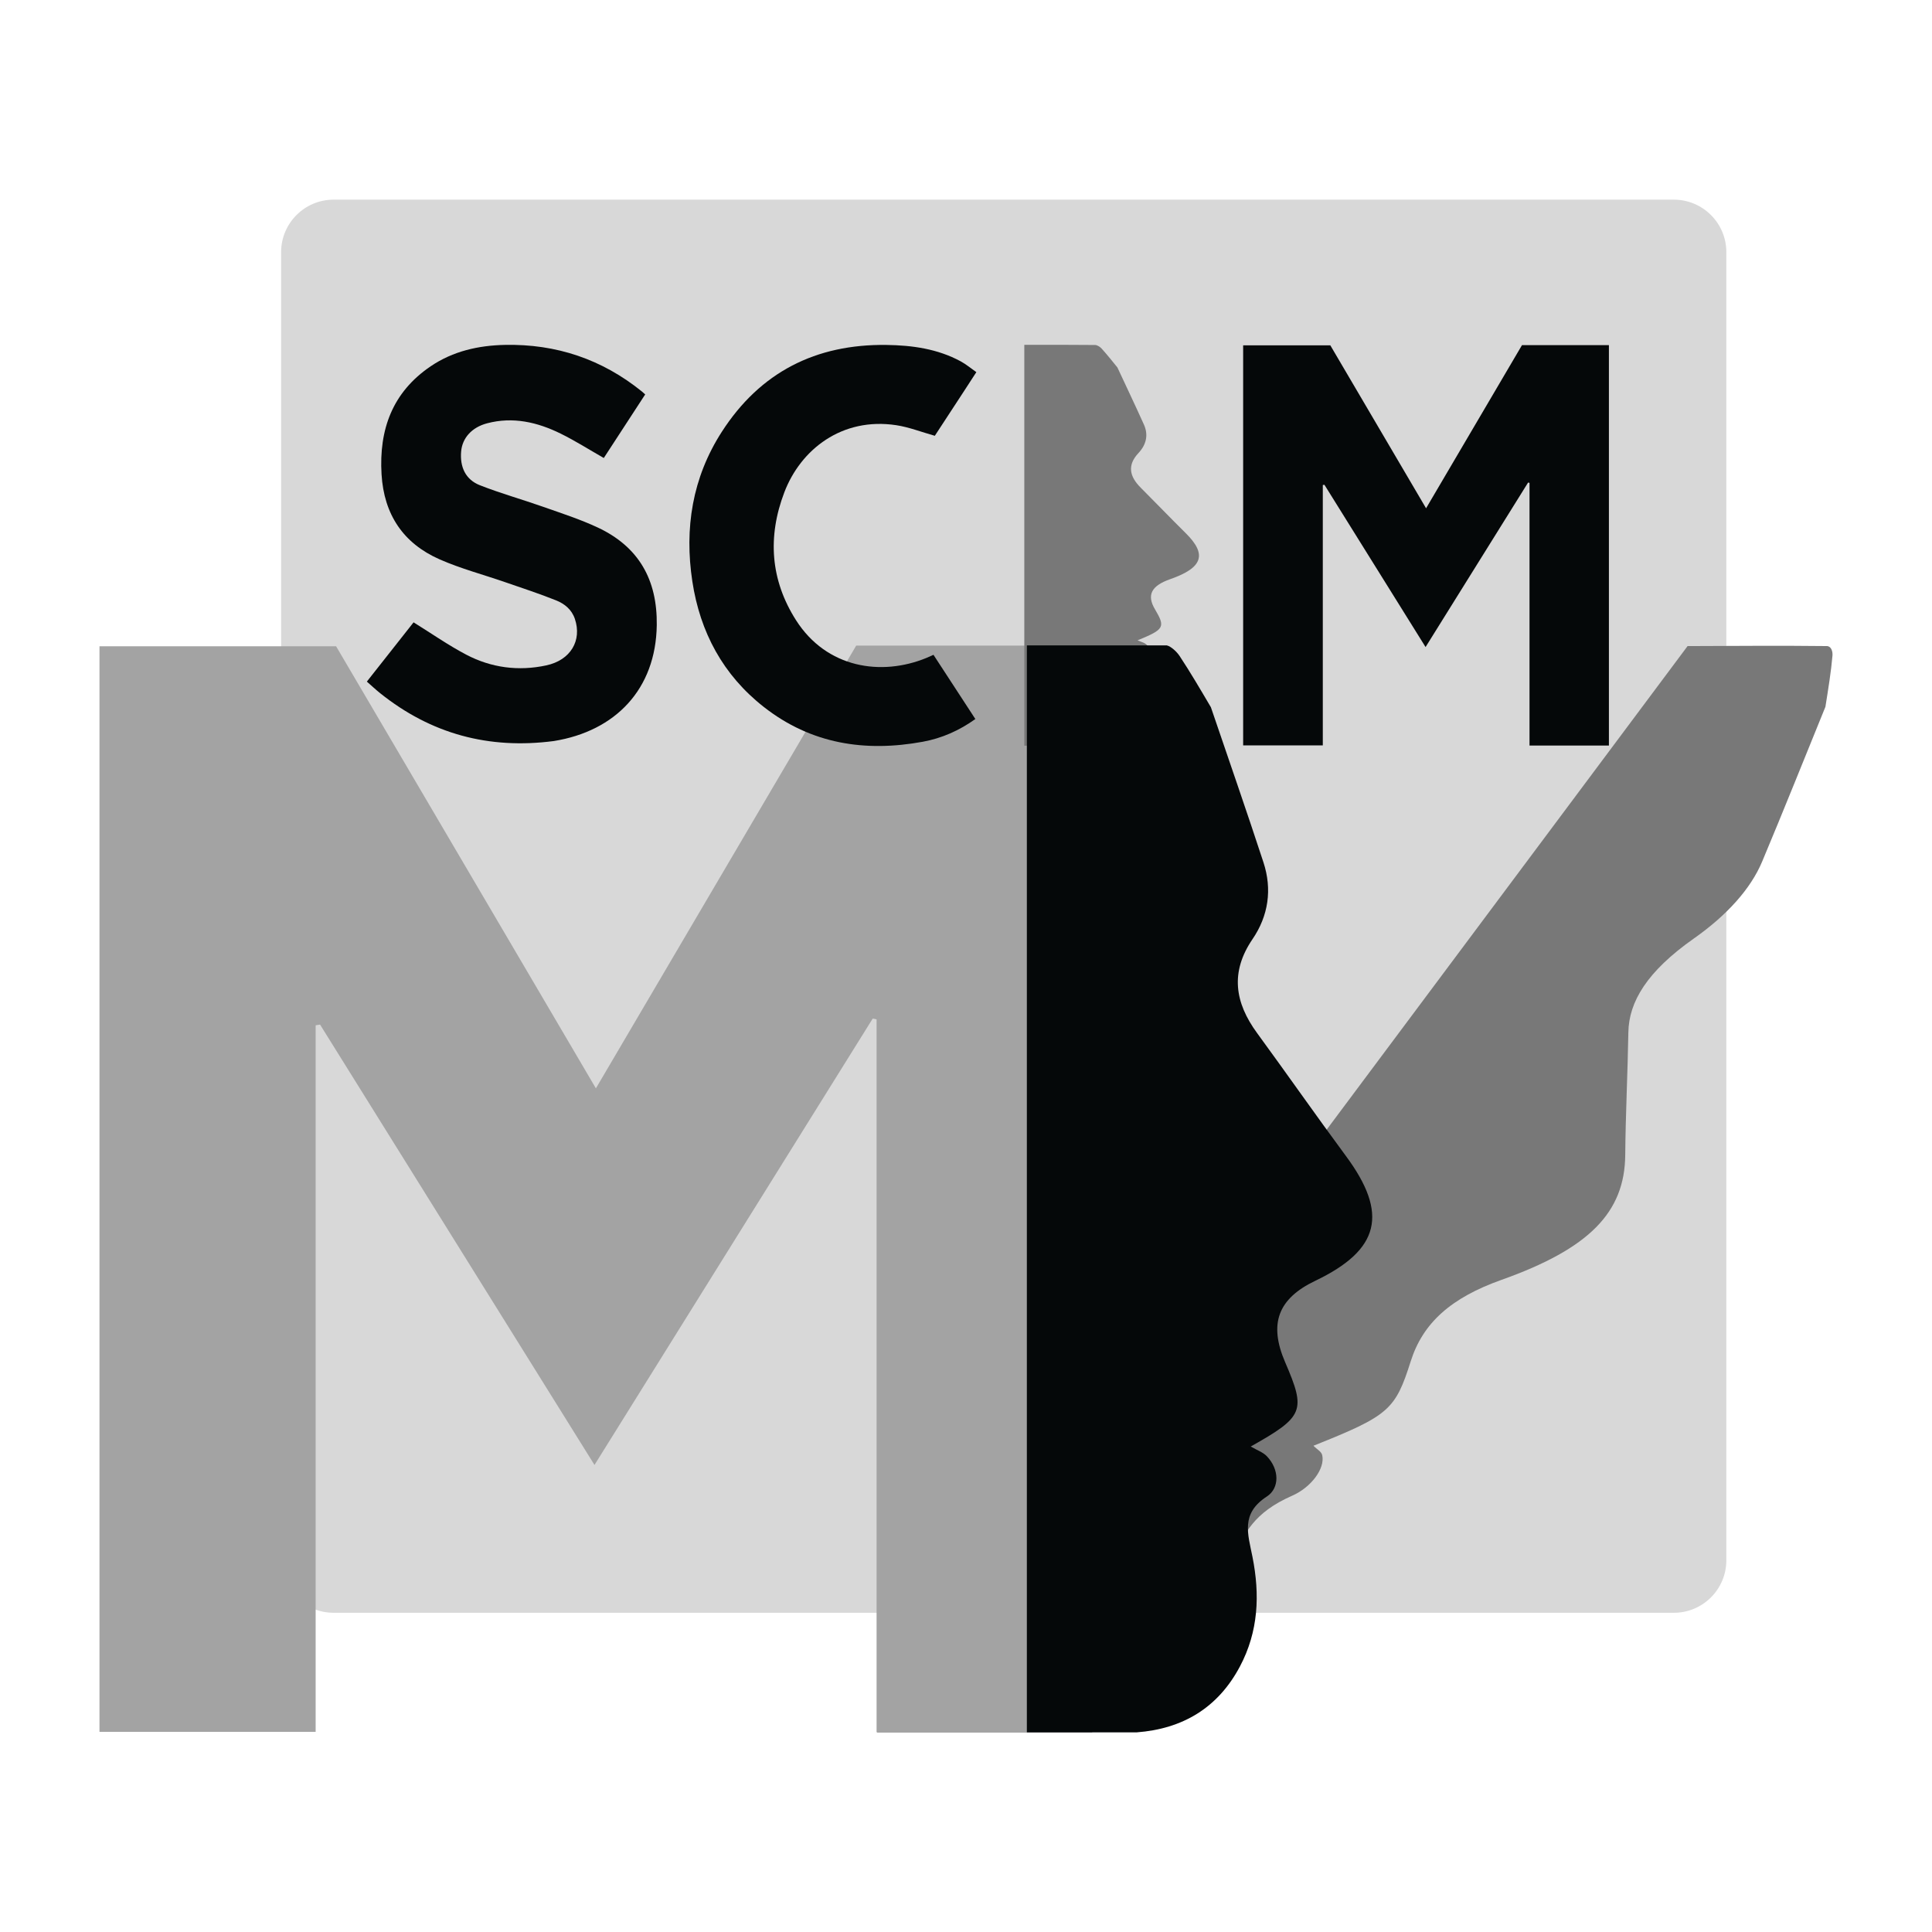
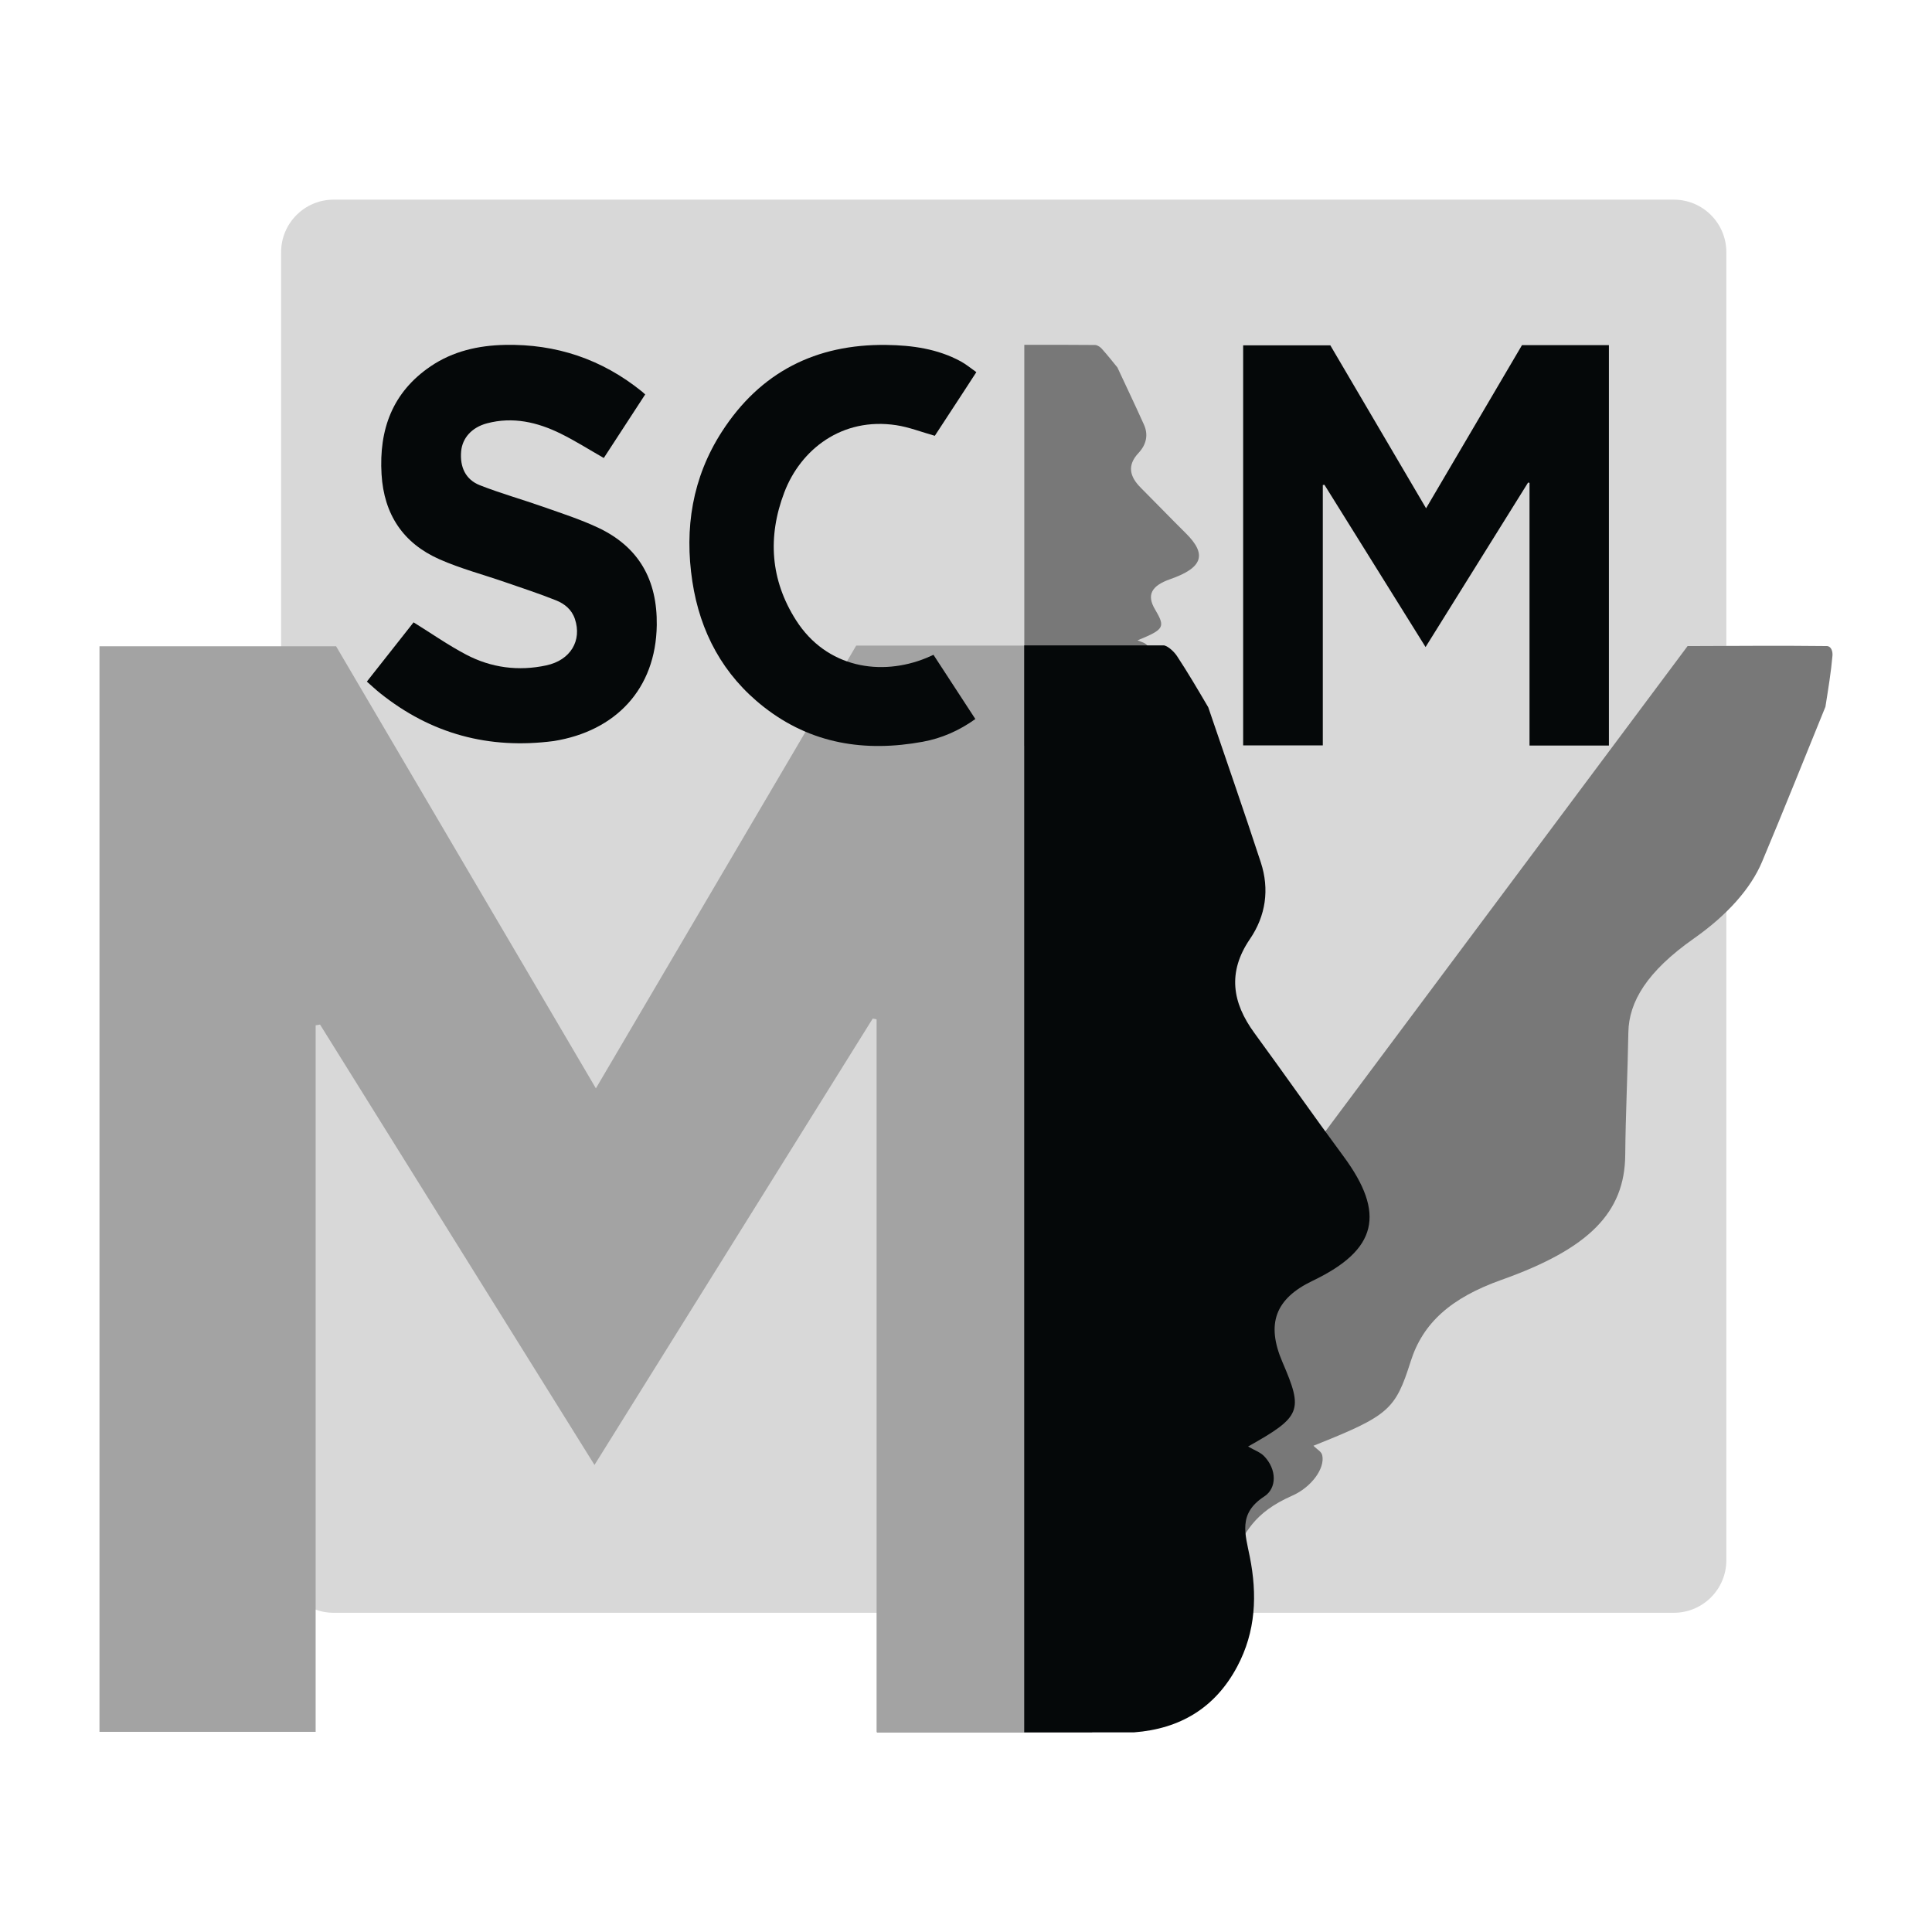
<svg xmlns="http://www.w3.org/2000/svg" viewBox="0 0 385 385">
  <rect fill="#D8D8D8" stroke-linejoin="round" x="56.018" y="39.785" width="288" height="281.603" rx="10.47" ry="10.47" />
  <path fill="#787878" d="M 363.763 140.843 C 359.488 151.335 355.439 161.49 351.146 171.71 C 348.89 177.077 344.188 182.354 337.556 187.013 C 328.184 193.595 324.595 199.654 324.492 205.719 C 324.357 213.832 323.939 222.082 323.869 230.164 C 323.77 241.624 316.679 248.829 299.213 255.043 C 289.121 258.632 283.542 263.639 281.12 271.277 C 278.045 280.963 276.808 282.092 261.735 288.102 C 262.458 288.847 263.324 289.231 263.493 290.008 C 264.066 292.636 261.303 296.382 257.515 298.049 C 249.695 301.488 248.166 305.555 245.67 310.102 C 241.557 317.588 236.71 326.277 226.858 331.951 C 218.483 336.653 219.736 338.224 217.629 345.215 L 174.729 345.215 C 228.669 272.932 282.293 201.094 336.293 128.749 C 345.519 128.719 354.851 128.635 364.037 128.745 C 364.905 128.754 365.24 129.798 365.166 130.655 C 364.888 133.882 364.337 137.231 363.763 140.843 Z" />
  <path fill="#A3A3A3" d="M 62.9 335.727 C 62.9 339.043 62.9 341.924 62.9 345.114 C 48.556 345.114 34.338 345.114 19.824 345.114 C 19.824 273.16 19.824 201.122 19.824 128.783 C 35.441 128.783 51.111 128.783 66.974 128.783 C 84.046 157.832 101.212 187.043 118.747 216.882 C 136.225 187.154 153.425 157.896 170.619 128.653 L 217.615 128.653 C 217.615 200.857 217.615 345.176 217.615 345.176 C 217.615 345.176 189.294 345.176 174.681 345.176 C 174.681 297.938 174.681 250.537 174.681 203.136 C 174.425 203.081 174.168 203.027 173.913 202.972 C 155.603 232.348 137.295 261.722 118.468 291.927 C 99.859 262.068 81.82 233.121 63.779 204.175 C 63.486 204.222 63.193 204.268 62.9 204.315 C 62.9 247.974 62.9 291.635 62.9 335.727 Z" />
  <path fill="#787878" d="M 222.671 73.224 C 224.476 77.102 226.271 80.856 227.966 84.634 C 228.856 86.62 228.468 88.566 226.866 90.282 C 224.599 92.708 225.074 94.946 227.323 97.191 C 230.331 100.194 233.25 103.246 236.279 106.238 C 240.576 110.48 239.706 113.138 233.185 115.417 C 229.419 116.734 228.482 118.58 230.15 121.405 C 232.261 124.986 232.059 125.401 226.68 127.607 C 227.331 127.886 227.916 128.029 228.297 128.317 C 229.585 129.291 229.604 130.673 228.309 131.286 C 225.64 132.548 226.406 134.053 226.86 135.733 C 227.612 138.499 227.475 141.211 225.589 143.797 C 223.36 146.856 219.8 148.38 215.214 148.569 C 211.586 148.719 207.936 148.6 204.119 148.6 C 204.119 121.954 204.119 95.428 204.119 68.715 C 208.798 68.715 213.508 68.695 218.219 68.747 C 218.664 68.753 219.23 69.138 219.518 69.455 C 220.6 70.651 221.591 71.889 222.671 73.224 Z" />
-   <path fill="#050809" d="M 241.304 140.941 C 244.878 151.445 248.428 161.613 251.776 171.849 C 253.538 177.222 252.77 182.498 249.598 187.143 C 245.122 193.718 246.054 199.781 250.503 205.859 C 256.456 213.995 262.226 222.267 268.216 230.372 C 276.717 241.858 274.997 249.062 262.101 255.23 C 254.652 258.796 252.8 263.797 256.095 271.451 C 260.276 281.148 259.874 282.28 249.237 288.255 C 250.523 289.004 251.682 289.395 252.432 290.172 C 254.978 292.811 255.013 296.556 252.455 298.214 C 247.178 301.641 248.69 305.71 249.59 310.26 C 251.077 317.754 250.806 325.103 247.075 332.106 C 242.669 340.393 235.623 344.521 226.529 345.215 L 204.629 345.215 L 204.629 128.615 L 232.529 128.615 C 233.381 128.822 234.501 129.874 235.071 130.731 C 237.208 133.966 239.171 137.319 241.304 140.941 Z" />
+   <path fill="#050809" d="M 240.775 140.941 C 244.349 151.445 247.899 161.613 251.247 171.849 C 253.009 177.222 252.241 182.498 249.069 187.143 C 244.593 193.718 245.525 199.781 249.974 205.859 C 255.927 213.995 261.697 222.267 267.687 230.372 C 276.188 241.858 274.468 249.062 261.572 255.23 C 254.123 258.796 252.271 263.797 255.566 271.451 C 259.747 281.148 259.345 282.28 248.708 288.255 C 249.994 289.004 251.153 289.395 251.903 290.172 C 254.449 292.811 254.484 296.556 251.926 298.214 C 246.649 301.641 248.161 305.71 249.061 310.26 C 250.548 317.754 250.277 325.103 246.546 332.106 C 242.14 340.393 235.094 344.521 226 345.215 L 204.1 345.215 L 204.1 128.615 L 232 128.615 C 232.852 128.822 233.972 129.874 234.542 130.731 C 236.679 133.966 238.642 137.319 240.775 140.941 Z" />
  <path fill="#050809" d="M 110.372 147.67 C 97.399 149.369 85.893 146.246 75.768 138.147 C 74.9 137.454 74.089 136.687 73.104 135.826 C 76.295 131.782 79.439 127.793 82.415 124.017 C 85.973 126.224 89.319 128.573 92.909 130.457 C 97.904 133.082 103.32 133.786 108.861 132.595 C 113.706 131.554 116.007 127.649 114.561 123.339 C 113.929 121.452 112.491 120.313 110.819 119.641 C 107.477 118.301 104.047 117.185 100.641 116.005 C 96.288 114.498 91.792 113.313 87.59 111.46 C 80.349 108.266 76.514 102.522 76.034 94.527 C 75.497 85.585 78.205 78.16 85.819 72.995 C 90.263 69.98 95.326 68.839 100.624 68.73 C 110.848 68.52 119.975 71.589 127.939 78.035 C 128.137 78.196 128.321 78.376 128.572 78.599 C 125.788 82.874 123.038 87.095 120.321 91.267 C 117.411 89.608 114.645 87.845 111.72 86.406 C 107.091 84.129 102.212 82.991 97.052 84.357 C 94.037 85.156 92.126 87.263 91.893 89.962 C 91.63 93.03 92.739 95.564 95.638 96.7 C 99.774 98.323 104.073 99.526 108.269 101.005 C 111.916 102.291 115.622 103.485 119.115 105.12 C 127.292 108.947 131.001 115.541 130.877 124.568 C 130.701 137.361 122.627 145.693 110.372 147.67 Z" />
  <path fill="#050809" d="M 192.11 77.934 C 190.081 81.045 188.11 84.056 186.286 86.843 C 183.58 86.081 181.138 85.116 178.61 84.732 C 167.749 83.081 159.537 89.609 156.299 98.102 C 152.926 106.949 153.513 115.569 158.631 123.597 C 164.717 133.141 175.6 134.813 184.617 131.107 C 185.049 130.929 185.474 130.728 186.018 130.488 C 188.795 134.745 191.546 138.965 194.364 143.286 C 191.147 145.586 187.67 147.12 183.897 147.811 C 172.395 149.92 161.639 148.264 152.22 140.889 C 144.085 134.52 139.51 125.981 137.971 115.885 C 136.357 105.294 137.954 95.189 143.834 86.055 C 151.491 74.159 162.579 68.55 176.639 68.739 C 181.776 68.807 186.821 69.507 191.432 72.001 C 192.529 72.593 193.501 73.418 194.562 74.158 C 193.674 75.522 192.924 76.679 192.11 77.934 Z" />
  <path fill="#050809" d="M 263.602 145.083 C 263.602 146.305 263.602 147.366 263.602 148.543 C 258.317 148.543 253.076 148.543 247.729 148.543 C 247.729 122.026 247.729 95.48 247.729 68.822 C 253.483 68.822 259.258 68.822 265.104 68.822 C 271.395 79.528 277.721 90.291 284.182 101.288 C 290.623 90.333 296.961 79.551 303.297 68.774 C 309.052 68.774 314.79 68.774 320.616 68.774 C 320.616 95.382 320.616 121.928 320.616 148.566 C 315.377 148.566 310.18 148.566 304.795 148.566 C 304.795 131.157 304.795 113.69 304.795 96.222 C 304.699 96.201 304.606 96.182 304.511 96.161 C 297.765 106.987 291.017 117.811 284.08 128.941 C 277.221 117.938 270.574 107.271 263.926 96.604 C 263.818 96.622 263.712 96.639 263.602 96.656 C 263.602 112.745 263.602 128.835 263.602 145.083 Z" />
</svg>
